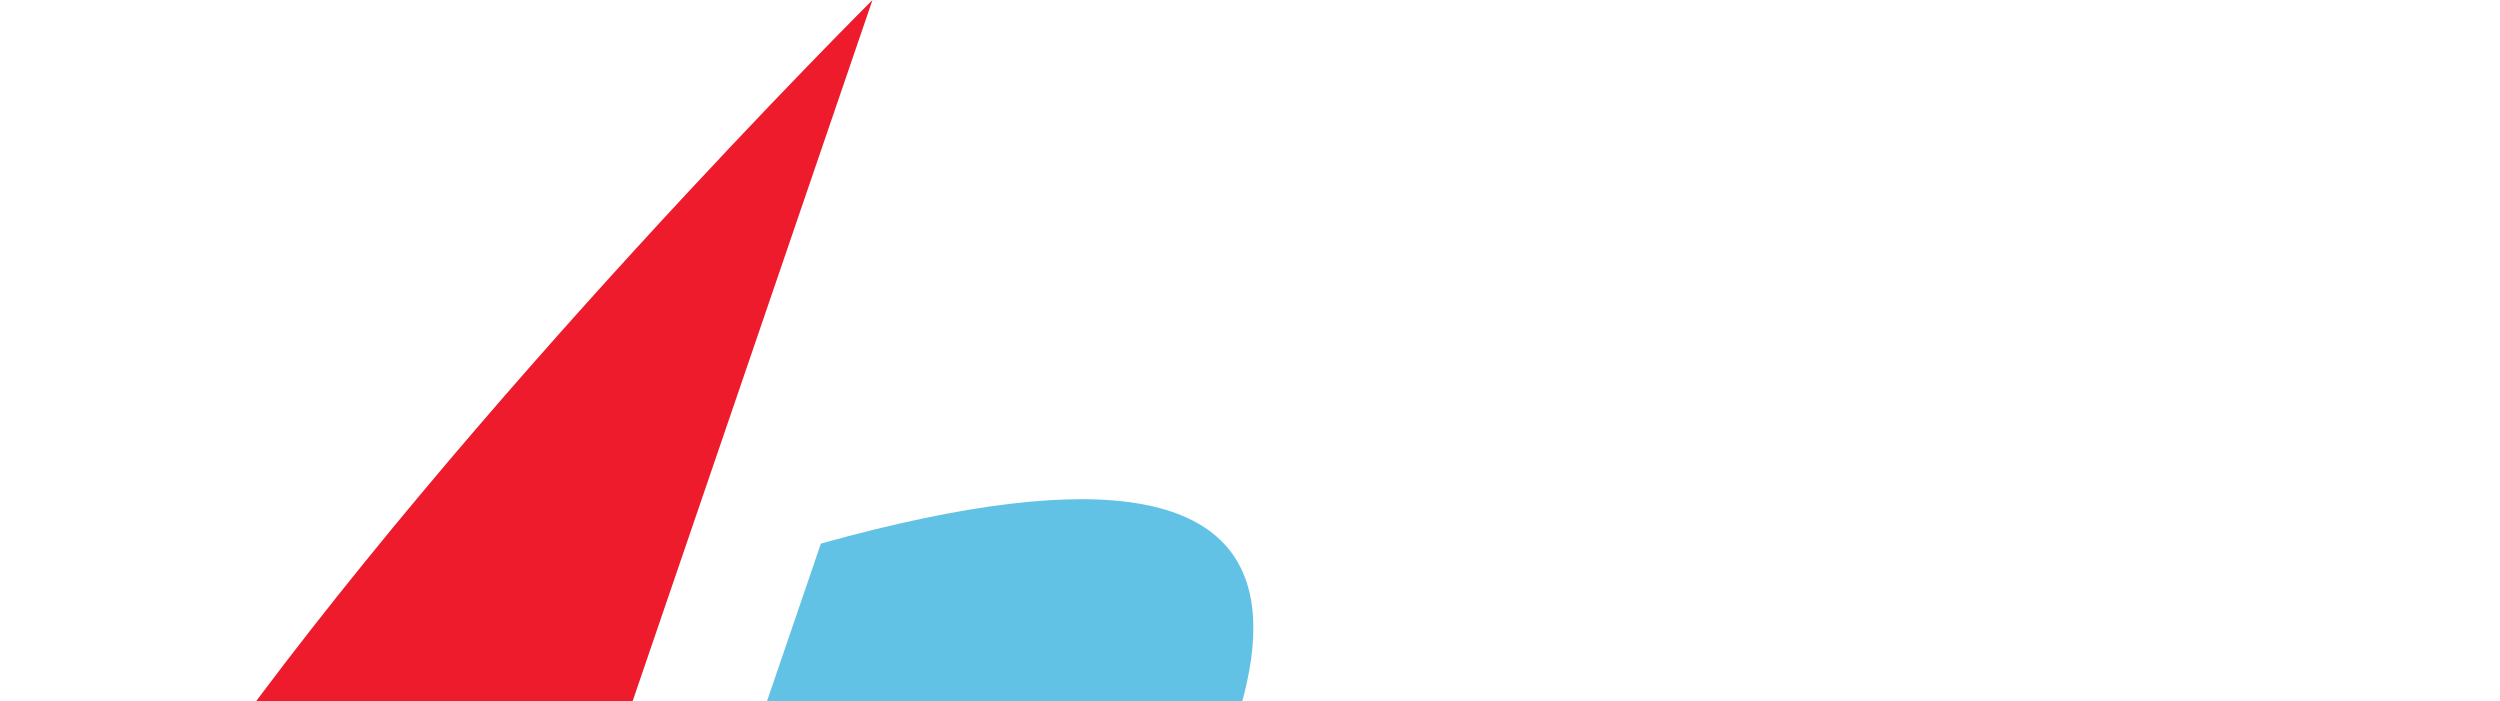
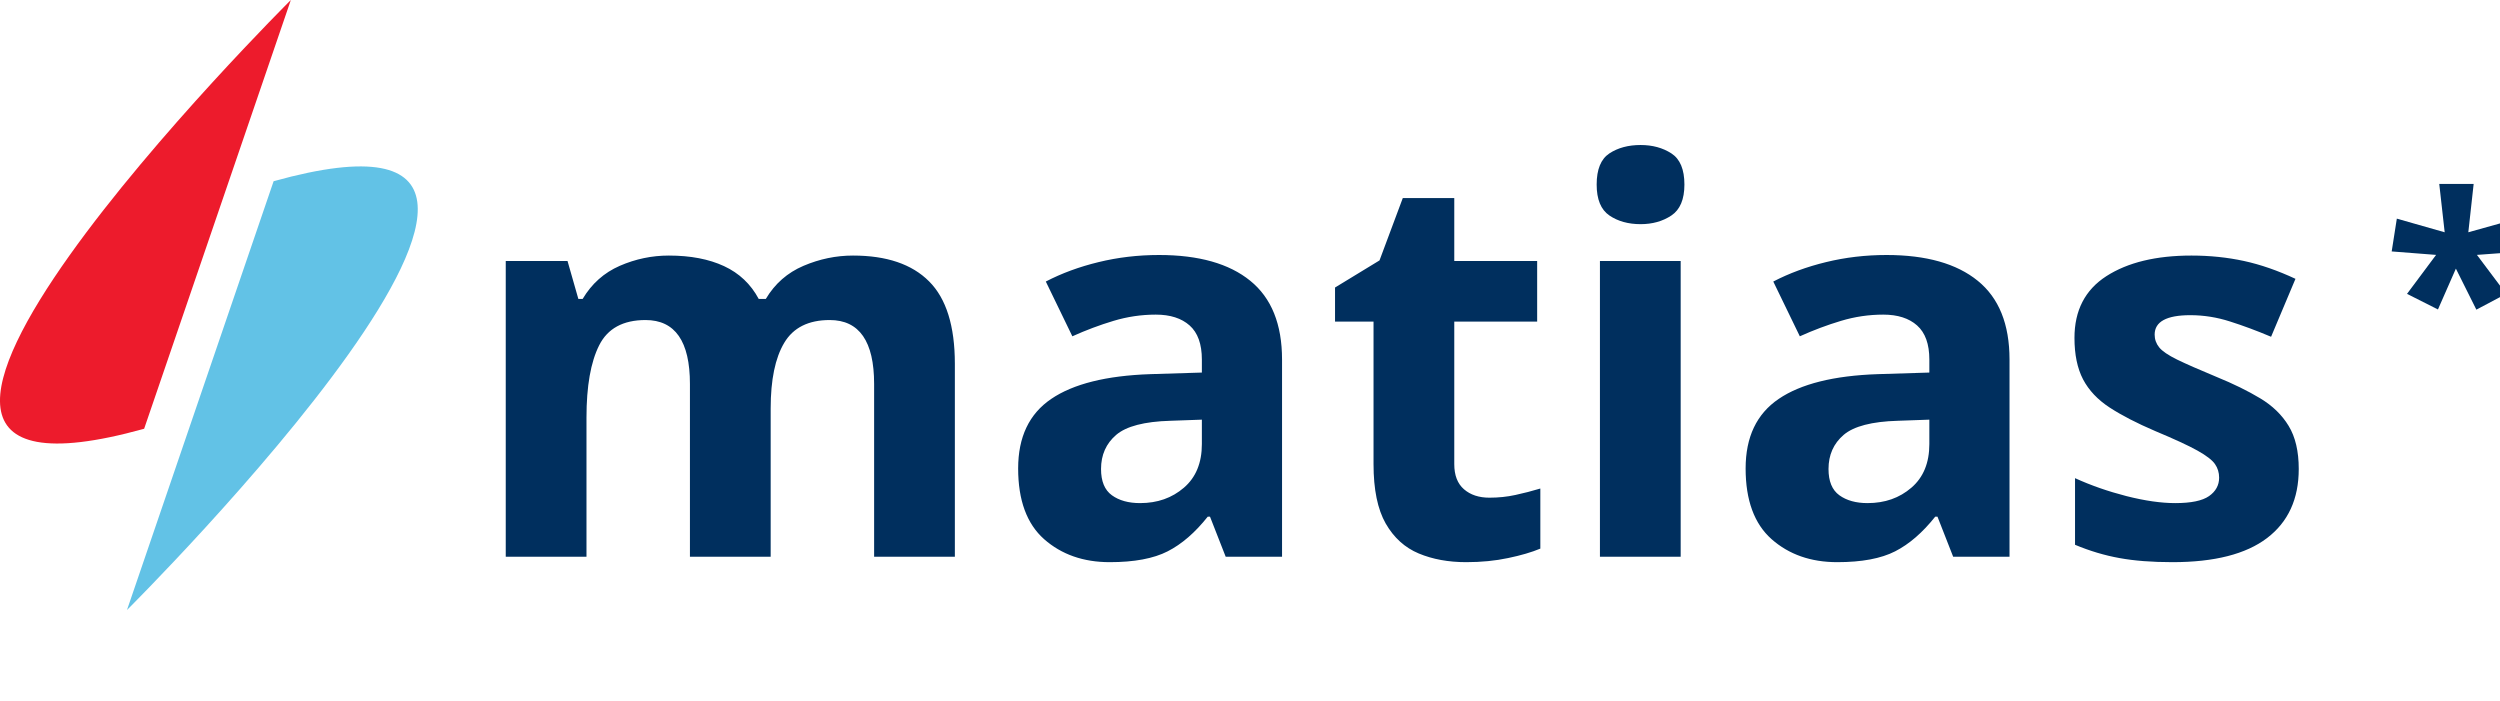
- <svg xmlns="http://www.w3.org/2000/svg" width="378.46" height="106.09" viewBox="0 0 378.46 106.09">
+ <svg xmlns="http://www.w3.org/2000/svg" width="418.01" height="117.18" viewBox="0 0 418.01 117.18">
  <defs>
-     <style>.a,.d{isolation:isolate;fill:#002f5e;font-family:Montserrat-Bold, Montserrat;font-weight:700;}.a{font-size:246px;}.b{fill:#ed1b2c;}.c{fill:#62c2e6;}.d{font-size:122px;}</style>
+     <style>.a,.d{isolation:isolate;fill:#002f5e;font-family:Montserrat-Bold, Montserrat;font-weight:700;}.a{font-size:90.57px;}.b{fill:#ed1b2c;}.c{fill:#62c2e6;}.d{font-size:44.92px;}</style>
  </defs>
-   <text class="a" transform="translate(210.52 252.85)">matias</text>
-   <path class="b" d="M132.08,0S-113.86,244.63,65.47,194.71" />
-   <path class="c" d="M57.66,277S303.6,32.37,124.27,82.29" />
-   <text class="d" transform="translate(1082.43 176.29)">*</text>
+   <text class="a" transform="translate(77.5 93.09)">matias</text>
+   <path class="b" d="M48.63,0S-41.92,90.06,24.1,71.69" />
+   <path class="c" d="M21.23,102S111.77,11.92,45.75,30.3" />
+   <text class="d" transform="translate(398.51 64.9)">*</text>
</svg>
